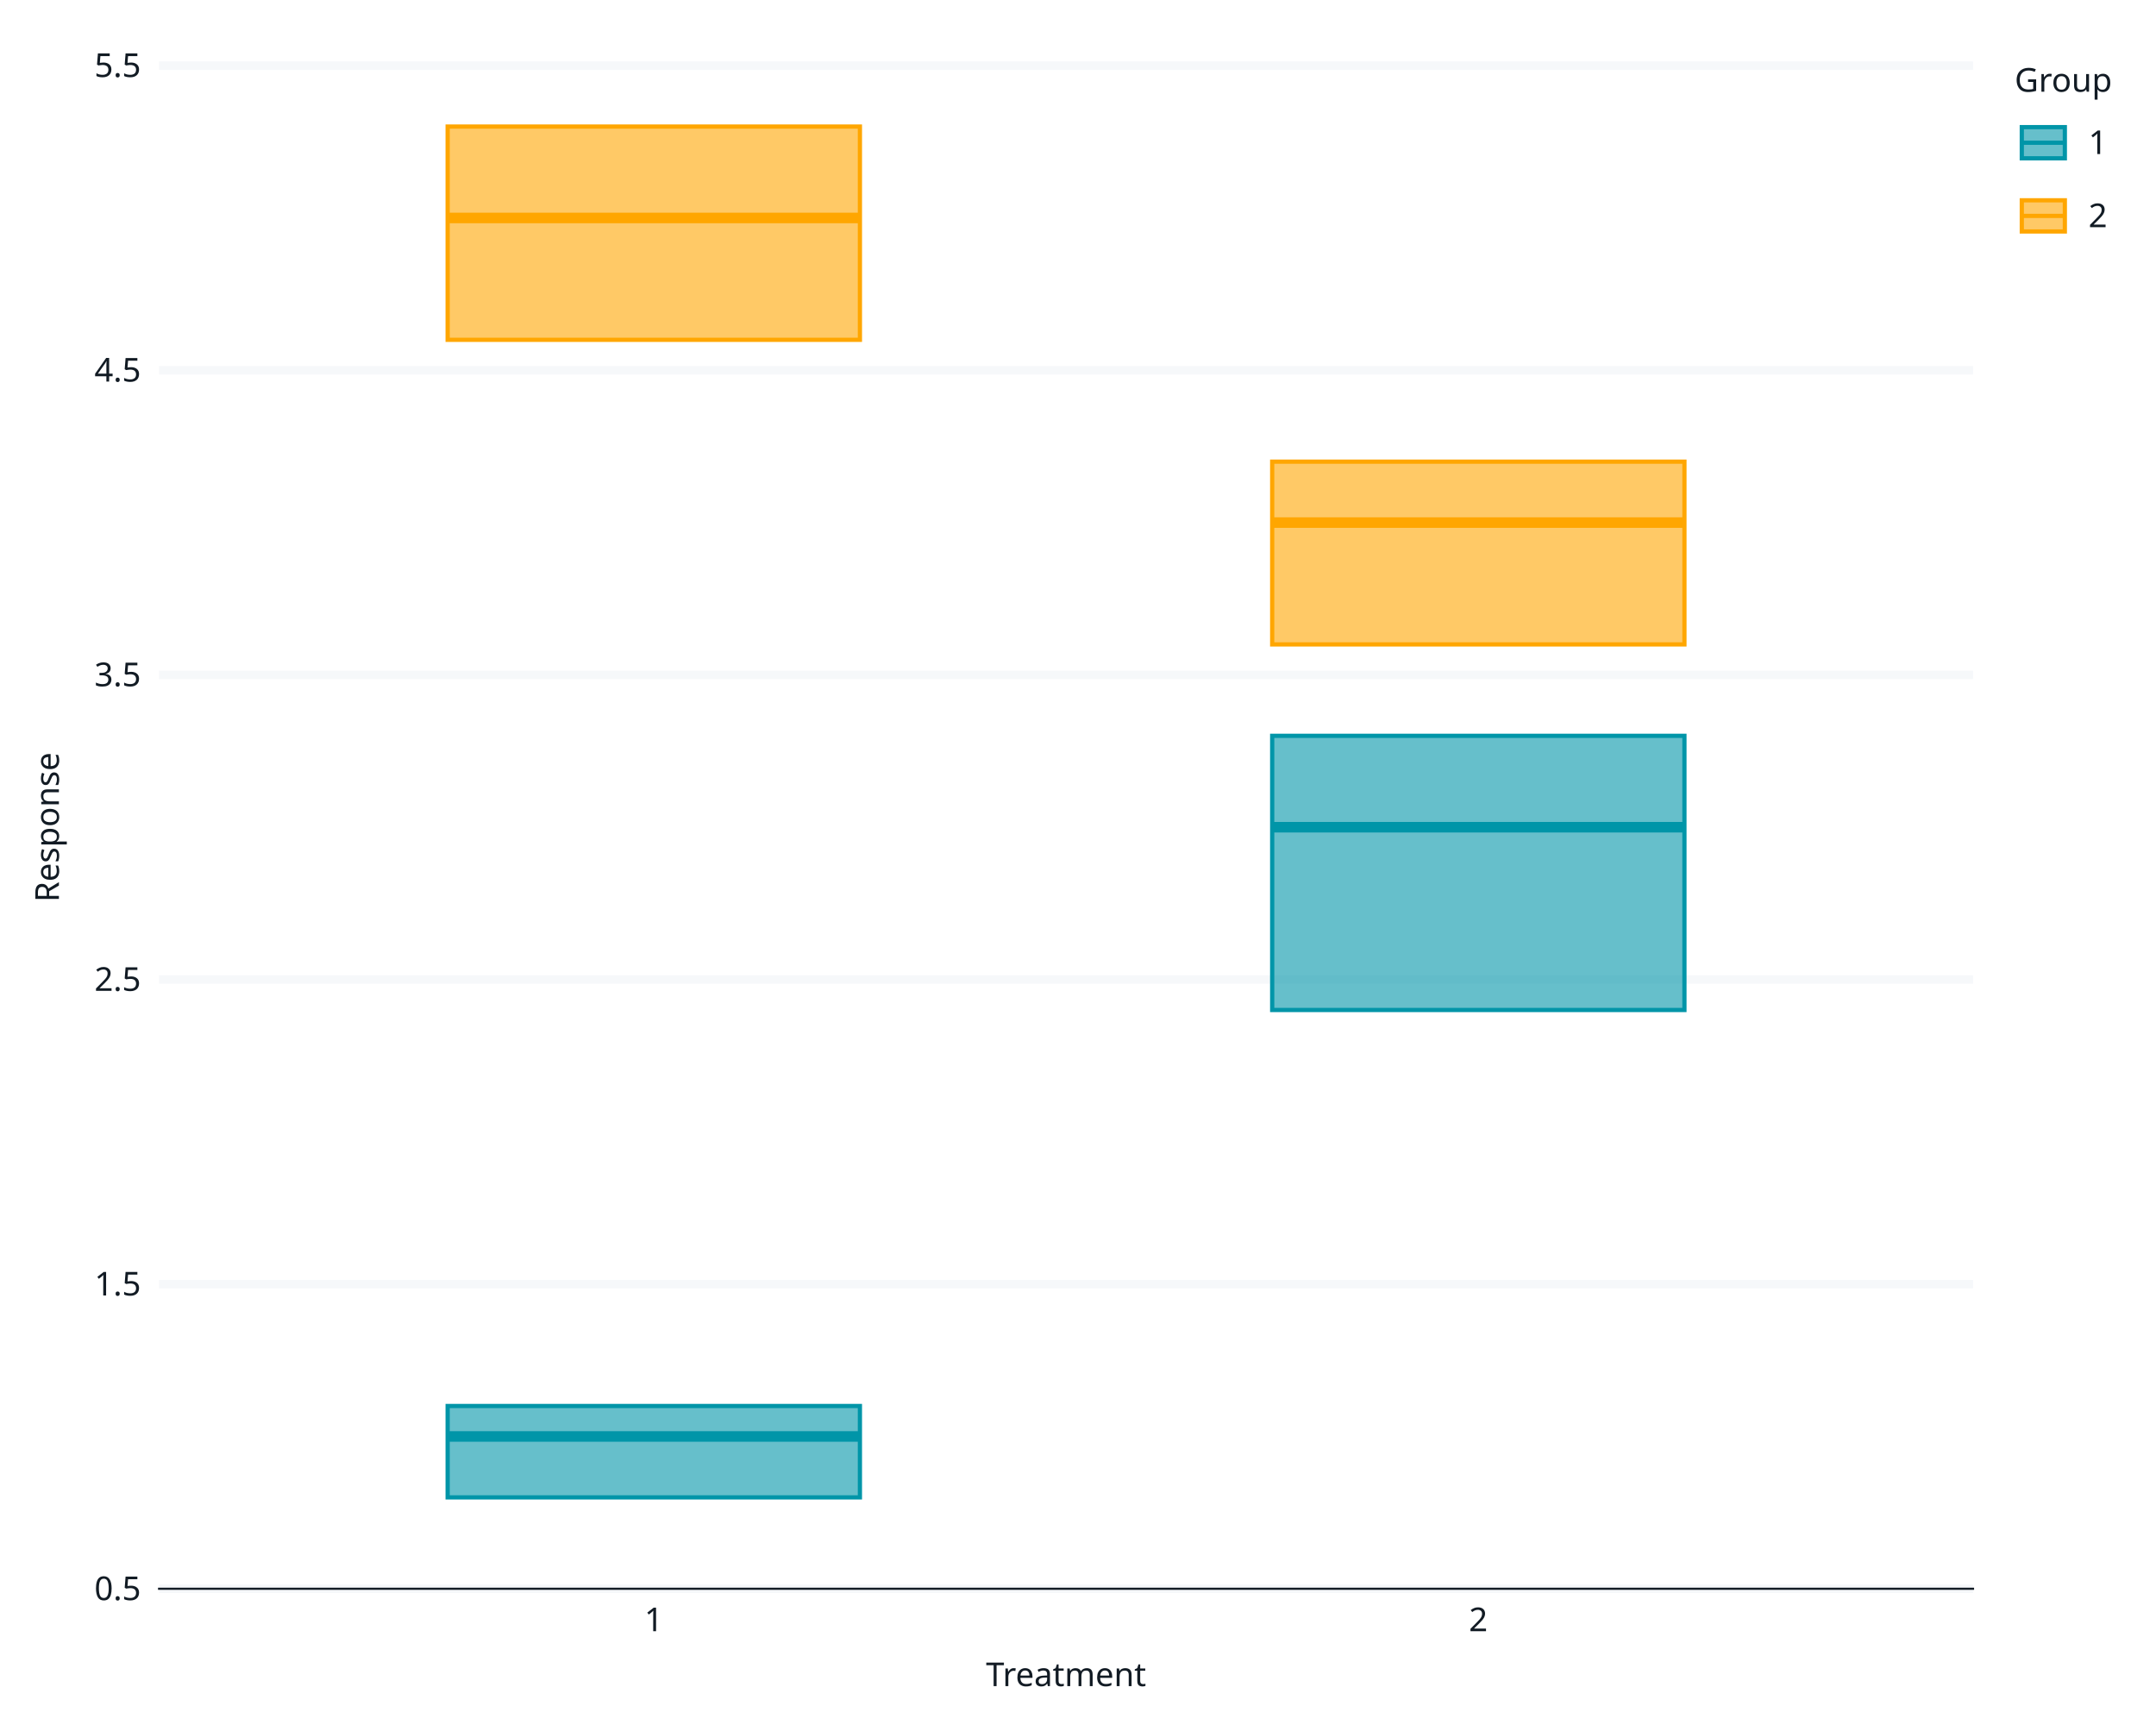
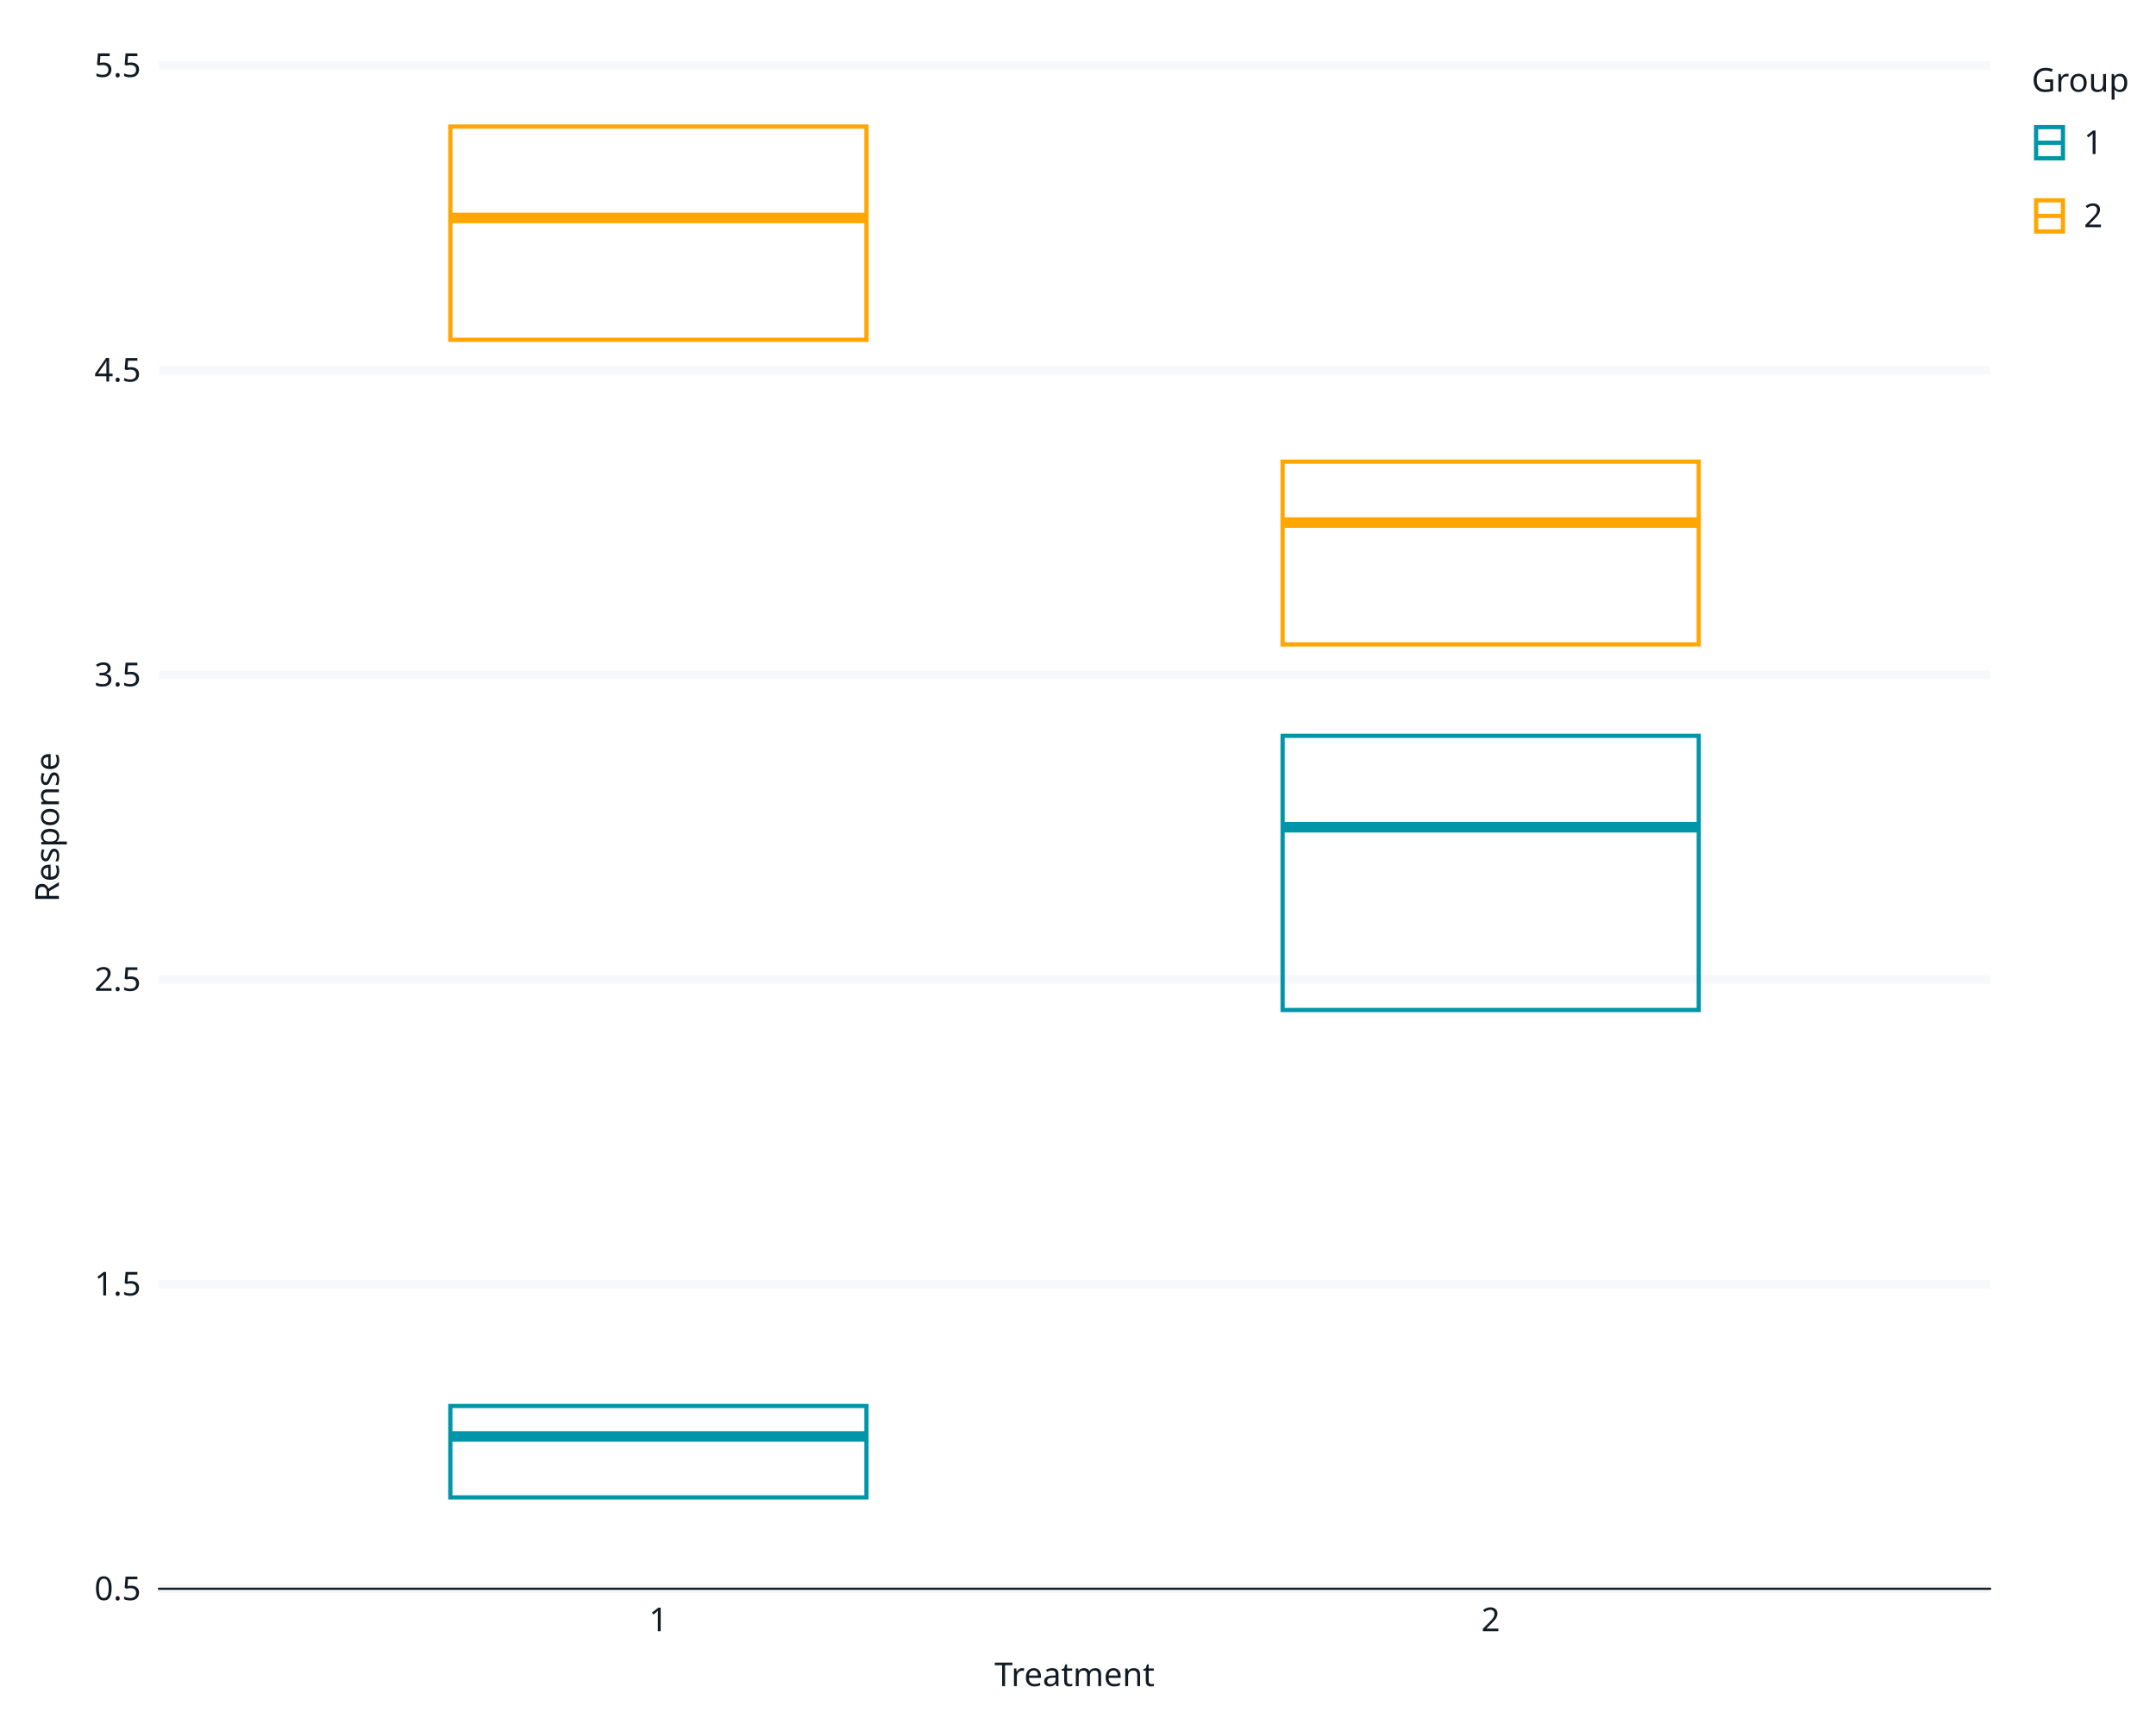
<svg xmlns="http://www.w3.org/2000/svg" class="svglite" data-engine-version="2.0" width="720.00pt" height="576.00pt" viewBox="0 0 720.00 576.00">
  <defs>
    <style type="text/css">
    .svglite line, .svglite polyline, .svglite polygon, .svglite path, .svglite rect, .svglite circle {
      fill: none;
      stroke: #000000;
      stroke-linecap: round;
      stroke-linejoin: round;
      stroke-miterlimit: 10.00;
    }
  </style>
  </defs>
  <rect width="100%" height="100%" style="stroke: none; fill: #FFFFFF;" />
  <defs>
    <clipPath id="cpMC4wMHw3MjAuMDB8MC4wMHw1NzYuMDA=">
      <rect x="0.00" y="0.00" width="720.00" height="576.00" />
    </clipPath>
  </defs>
  <g clip-path="url(#cpMC4wMHw3MjAuMDB8MC4wMHw1NzYuMDA=)">
    <rect x="0" y="0.00" width="720.00" height="576.00" style="stroke-width: 1.07; stroke: #FFFFFF; fill: #FFFFFF;" />
-     <rect x="53.12" y="21.92" width="605.78" height="508.60" style="stroke-width: 1.07; stroke: #FFFFFF; fill: #FFFFFF;" />
-     <polyline points="53.12,530.51 658.90,530.51 " style="stroke-width: 2.84; stroke: #F6F8FA; stroke-linecap: butt;" />
-     <polyline points="53.12,428.79 658.90,428.79 " style="stroke-width: 2.84; stroke: #F6F8FA; stroke-linecap: butt;" />
-     <polyline points="53.12,327.08 658.90,327.08 " style="stroke-width: 2.84; stroke: #F6F8FA; stroke-linecap: butt;" />
-     <polyline points="53.12,225.36 658.90,225.36 " style="stroke-width: 2.84; stroke: #F6F8FA; stroke-linecap: butt;" />
-     <polyline points="53.12,123.64 658.90,123.64 " style="stroke-width: 2.84; stroke: #F6F8FA; stroke-linecap: butt;" />
-     <polyline points="53.12,21.92 658.90,21.92 " style="stroke-width: 2.84; stroke: #F6F8FA; stroke-linecap: butt;" />
-     <polyline points="218.33,530.51 218.33,21.92 " style="stroke-width: 2.84; stroke: none; stroke-linecap: butt;" />
-     <polyline points="493.68,530.51 493.68,21.92 " style="stroke-width: 2.84; stroke: none; stroke-linecap: butt;" />
-     <polygon points="149.49,469.48 149.49,500.00 287.17,500.00 287.17,469.48 149.49,469.48 " style="stroke-width: 1.41; stroke: #0095A8; stroke-linecap: butt; stroke-linejoin: miter; fill: #0095A8; fill-opacity: 0.60;" />
-     <polygon points="149.49,42.26 149.49,113.47 287.17,113.47 287.17,42.26 149.49,42.26 " style="stroke-width: 1.41; stroke: #FFA600; stroke-linecap: butt; stroke-linejoin: miter; fill: #FFA600; fill-opacity: 0.60;" />
-     <polygon points="424.85,245.70 424.85,337.25 562.52,337.25 562.52,245.70 424.85,245.70 " style="stroke-width: 1.41; stroke: #0095A8; stroke-linecap: butt; stroke-linejoin: miter; fill: #0095A8; fill-opacity: 0.60;" />
-     <polygon points="424.85,154.15 424.85,215.18 562.52,215.18 562.52,154.15 424.85,154.15 " style="stroke-width: 1.41; stroke: #FFA600; stroke-linecap: butt; stroke-linejoin: miter; fill: #FFA600; fill-opacity: 0.60;" />
-     <line x1="149.49" y1="479.65" x2="287.17" y2="479.65" style="stroke-width: 3.52; stroke: #0095A8; stroke-linecap: butt; stroke-linejoin: miter;" />
-     <line x1="149.49" y1="72.78" x2="287.17" y2="72.78" style="stroke-width: 3.52; stroke: #FFA600; stroke-linecap: butt; stroke-linejoin: miter;" />
-     <line x1="424.85" y1="276.22" x2="562.52" y2="276.22" style="stroke-width: 3.52; stroke: #0095A8; stroke-linecap: butt; stroke-linejoin: miter;" />
-     <line x1="424.85" y1="174.50" x2="562.52" y2="174.50" style="stroke-width: 3.52; stroke: #FFA600; stroke-linecap: butt; stroke-linejoin: miter;" />
+     <rect x="53.12" y="21.92" width="611.46" height="508.60" style="stroke-width: 1.07; stroke: #FFFFFF; fill: #FFFFFF;" />
+     <polyline points="53.12,530.51 664.57,530.51 " style="stroke-width: 2.84; stroke: #F6F8FA; stroke-linecap: butt;" />
+     <polyline points="53.12,428.79 664.57,428.79 " style="stroke-width: 2.84; stroke: #F6F8FA; stroke-linecap: butt;" />
+     <polyline points="53.12,327.08 664.57,327.08 " style="stroke-width: 2.84; stroke: #F6F8FA; stroke-linecap: butt;" />
+     <polyline points="53.12,225.36 664.57,225.36 " style="stroke-width: 2.84; stroke: #F6F8FA; stroke-linecap: butt;" />
+     <polyline points="53.12,123.64 664.57,123.64 " style="stroke-width: 2.84; stroke: #F6F8FA; stroke-linecap: butt;" />
+     <polyline points="53.12,21.92 664.57,21.92 " style="stroke-width: 2.84; stroke: #F6F8FA; stroke-linecap: butt;" />
+     <polyline points="219.88,530.51 219.88,21.92 " style="stroke-width: 2.84; stroke: none; stroke-linecap: butt;" />
+     <polyline points="497.81,530.51 497.81,21.92 " style="stroke-width: 2.84; stroke: none; stroke-linecap: butt;" />
+     <polygon points="150.39,469.48 150.39,500.00 289.36,500.00 289.36,469.48 150.39,469.48 " style="stroke-width: 1.41; stroke: #0095A8; stroke-linecap: butt; stroke-linejoin: miter; fill: none;" />
+     <polygon points="150.39,42.26 150.39,113.47 289.36,113.47 289.36,42.26 150.39,42.26 " style="stroke-width: 1.41; stroke: #FFA600; stroke-linecap: butt; stroke-linejoin: miter; fill: none;" />
+     <polygon points="428.33,245.70 428.33,337.25 567.30,337.25 567.30,245.70 428.33,245.70 " style="stroke-width: 1.41; stroke: #0095A8; stroke-linecap: butt; stroke-linejoin: miter; fill: none;" />
+     <polygon points="428.33,154.15 428.33,215.18 567.30,215.18 567.30,154.15 428.33,154.15 " style="stroke-width: 1.41; stroke: #FFA600; stroke-linecap: butt; stroke-linejoin: miter; fill: none;" />
+     <line x1="150.39" y1="479.65" x2="289.36" y2="479.65" style="stroke-width: 3.52; stroke: #0095A8; stroke-linecap: butt; stroke-linejoin: miter;" />
+     <line x1="150.39" y1="72.78" x2="289.36" y2="72.78" style="stroke-width: 3.52; stroke: #FFA600; stroke-linecap: butt; stroke-linejoin: miter;" />
+     <line x1="428.33" y1="276.22" x2="567.30" y2="276.22" style="stroke-width: 3.52; stroke: #0095A8; stroke-linecap: butt; stroke-linejoin: miter;" />
+     <line x1="428.33" y1="174.50" x2="567.30" y2="174.50" style="stroke-width: 3.52; stroke: #FFA600; stroke-linecap: butt; stroke-linejoin: miter;" />
    <polyline points="53.12,530.51 53.12,21.92 " style="stroke-width: 0.70; stroke: none; stroke-linecap: square;" />
    <text x="47.06" y="534.30" text-anchor="end" style="font-size: 11.00px; fill: #121B24; font-family: sans;" textLength="15.29px" lengthAdjust="spacingAndGlyphs">0.5</text>
    <text x="47.06" y="432.58" text-anchor="end" style="font-size: 11.00px; fill: #121B24; font-family: sans;" textLength="15.29px" lengthAdjust="spacingAndGlyphs">1.5</text>
    <text x="47.06" y="330.86" text-anchor="end" style="font-size: 11.00px; fill: #121B24; font-family: sans;" textLength="15.29px" lengthAdjust="spacingAndGlyphs">2.5</text>
    <text x="47.06" y="229.14" text-anchor="end" style="font-size: 11.00px; fill: #121B24; font-family: sans;" textLength="15.29px" lengthAdjust="spacingAndGlyphs">3.5</text>
    <text x="47.06" y="127.42" text-anchor="end" style="font-size: 11.00px; fill: #121B24; font-family: sans;" textLength="15.29px" lengthAdjust="spacingAndGlyphs">4.5</text>
    <text x="47.06" y="25.70" text-anchor="end" style="font-size: 11.00px; fill: #121B24; font-family: sans;" textLength="15.29px" lengthAdjust="spacingAndGlyphs">5.5</text>
    <polyline points="49.80,530.51 53.12,530.51 " style="stroke-width: 0.70; stroke: none; stroke-linecap: butt;" />
    <polyline points="49.80,428.79 53.12,428.79 " style="stroke-width: 0.70; stroke: none; stroke-linecap: butt;" />
    <polyline points="49.80,327.08 53.12,327.08 " style="stroke-width: 0.70; stroke: none; stroke-linecap: butt;" />
    <polyline points="49.80,225.36 53.12,225.36 " style="stroke-width: 0.70; stroke: none; stroke-linecap: butt;" />
    <polyline points="49.80,123.64 53.12,123.64 " style="stroke-width: 0.70; stroke: none; stroke-linecap: butt;" />
    <polyline points="49.80,21.92 53.12,21.92 " style="stroke-width: 0.70; stroke: none; stroke-linecap: butt;" />
-     <polyline points="53.12,530.51 658.90,530.51 " style="stroke-width: 0.70; stroke: #121B24; stroke-linecap: square;" />
-     <polyline points="218.33,533.83 218.33,530.51 " style="stroke-width: 0.70; stroke: none; stroke-linecap: butt;" />
-     <polyline points="493.68,533.83 493.68,530.51 " style="stroke-width: 0.70; stroke: none; stroke-linecap: butt;" />
-     <text x="218.33" y="544.68" text-anchor="middle" style="font-size: 11.00px; fill: #121B24; font-family: sans;" textLength="6.12px" lengthAdjust="spacingAndGlyphs">1</text>
-     <text x="493.68" y="544.68" text-anchor="middle" style="font-size: 11.00px; fill: #121B24; font-family: sans;" textLength="6.12px" lengthAdjust="spacingAndGlyphs">2</text>
-     <text x="356.01" y="563.02" text-anchor="middle" style="font-size: 11.00px; fill: #121B24; font-family: sans;" textLength="50.13px" lengthAdjust="spacingAndGlyphs">Treatment</text>
+     <polyline points="53.12,530.51 664.57,530.51 " style="stroke-width: 0.70; stroke: #121B24; stroke-linecap: square;" />
+     <polyline points="219.88,533.83 219.88,530.51 " style="stroke-width: 0.70; stroke: none; stroke-linecap: butt;" />
+     <polyline points="497.81,533.83 497.81,530.51 " style="stroke-width: 0.70; stroke: none; stroke-linecap: butt;" />
+     <text x="219.88" y="544.68" text-anchor="middle" style="font-size: 11.00px; fill: #121B24; font-family: sans;" textLength="6.12px" lengthAdjust="spacingAndGlyphs">1</text>
+     <text x="497.81" y="544.68" text-anchor="middle" style="font-size: 11.00px; fill: #121B24; font-family: sans;" textLength="6.12px" lengthAdjust="spacingAndGlyphs">2</text>
+     <text x="358.85" y="563.02" text-anchor="middle" style="font-size: 11.00px; fill: #121B24; font-family: sans;" textLength="50.13px" lengthAdjust="spacingAndGlyphs">Treatment</text>
    <text transform="translate(19.67,276.22) rotate(-90)" text-anchor="middle" style="font-size: 11.00px; fill: #121B24; font-family: sans;" textLength="49.55px" lengthAdjust="spacingAndGlyphs">Response</text>
-     <rect x="664.57" y="21.92" width="33.52" height="68.79" style="stroke-width: 1.07; stroke: #FFFFFF; fill: #FFFFFF;" />
-     <text x="672.79" y="30.63" style="font-size: 11.00px; fill: #121B24; font-family: sans;" textLength="30.58px" lengthAdjust="spacingAndGlyphs">Group</text>
-     <rect x="672.79" y="37.25" width="19.18" height="20.81" style="stroke-width: 1.07; stroke: #FFFFFF; fill: #FFFFFF;" />
-     <rect x="675.18" y="42.45" width="14.38" height="10.41" style="stroke-width: 1.41; stroke: #0095A8; stroke-linecap: butt; stroke-linejoin: miter; fill: #0095A8; fill-opacity: 0.60;" />
-     <polyline points="675.18,47.66 689.57,47.66 " style="stroke-width: 1.41; stroke: #0095A8; stroke-linecap: butt; stroke-linejoin: miter;" />
-     <rect x="672.79" y="61.68" width="19.18" height="20.81" style="stroke-width: 1.07; stroke: #FFFFFF; fill: #FFFFFF;" />
-     <rect x="675.18" y="66.88" width="14.38" height="10.41" style="stroke-width: 1.41; stroke: #FFA600; stroke-linecap: butt; stroke-linejoin: miter; fill: #FFA600; fill-opacity: 0.60;" />
-     <polyline points="675.18,72.09 689.57,72.09 " style="stroke-width: 1.41; stroke: #FFA600; stroke-linecap: butt; stroke-linejoin: miter;" />
-     <text x="697.44" y="51.44" style="font-size: 11.00px; fill: #121B24; font-family: sans;" textLength="6.12px" lengthAdjust="spacingAndGlyphs">1</text>
-     <text x="697.44" y="75.87" style="font-size: 11.00px; fill: #121B24; font-family: sans;" textLength="6.12px" lengthAdjust="spacingAndGlyphs">2</text>
+     <rect x="670.24" y="21.92" width="27.84" height="68.79" style="stroke-width: 1.07; stroke: #FFFFFF; fill: #FFFFFF;" />
+     <text x="678.46" y="30.63" style="font-size: 11.00px; fill: #121B24; font-family: sans;" textLength="30.58px" lengthAdjust="spacingAndGlyphs">Group</text>
+     <rect x="678.46" y="37.25" width="11.96" height="20.81" style="stroke-width: 1.07; stroke: #FFFFFF; fill: #FFFFFF;" />
+     <rect x="679.96" y="42.45" width="8.97" height="10.41" style="stroke-width: 1.41; stroke: #0095A8; stroke-linecap: butt; stroke-linejoin: miter;" />
+     <polyline points="679.96,47.66 688.92,47.66 " style="stroke-width: 1.41; stroke: #0095A8; stroke-linecap: butt; stroke-linejoin: miter;" />
+     <rect x="678.46" y="61.68" width="11.96" height="20.81" style="stroke-width: 1.07; stroke: #FFFFFF; fill: #FFFFFF;" />
+     <rect x="679.96" y="66.88" width="8.97" height="10.41" style="stroke-width: 1.41; stroke: #FFA600; stroke-linecap: butt; stroke-linejoin: miter;" />
+     <polyline points="679.96,72.09 688.92,72.09 " style="stroke-width: 1.41; stroke: #FFA600; stroke-linecap: butt; stroke-linejoin: miter;" />
+     <text x="695.90" y="51.44" style="font-size: 11.00px; fill: #121B24; font-family: sans;" textLength="6.12px" lengthAdjust="spacingAndGlyphs">1</text>
+     <text x="695.90" y="75.87" style="font-size: 11.00px; fill: #121B24; font-family: sans;" textLength="6.12px" lengthAdjust="spacingAndGlyphs">2</text>
  </g>
</svg>
